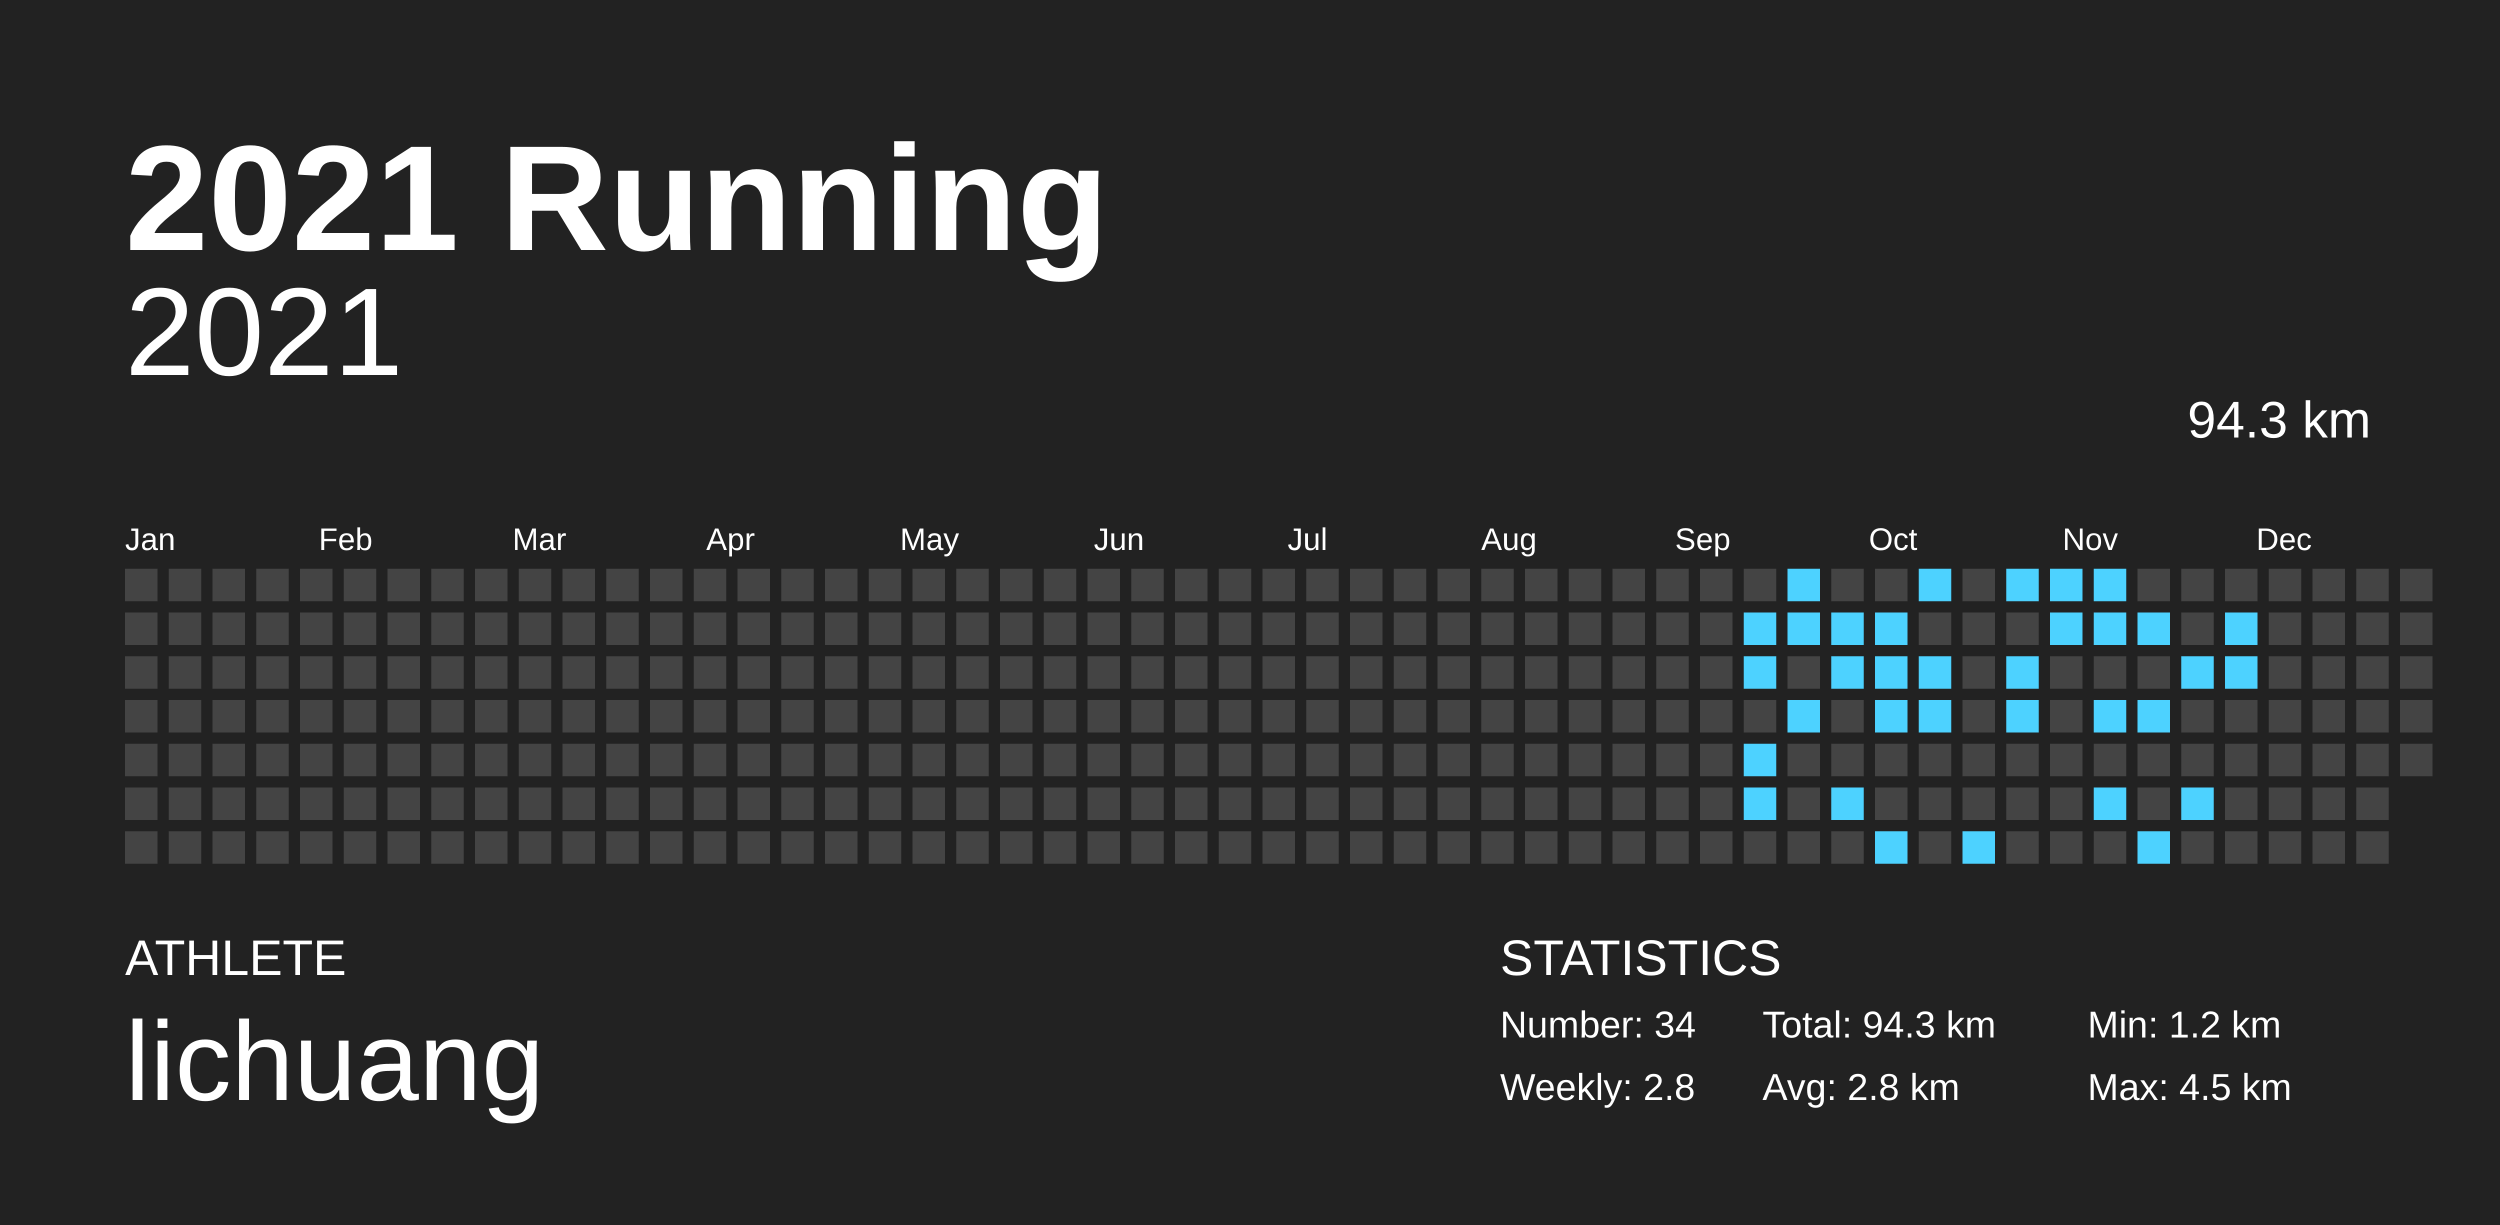
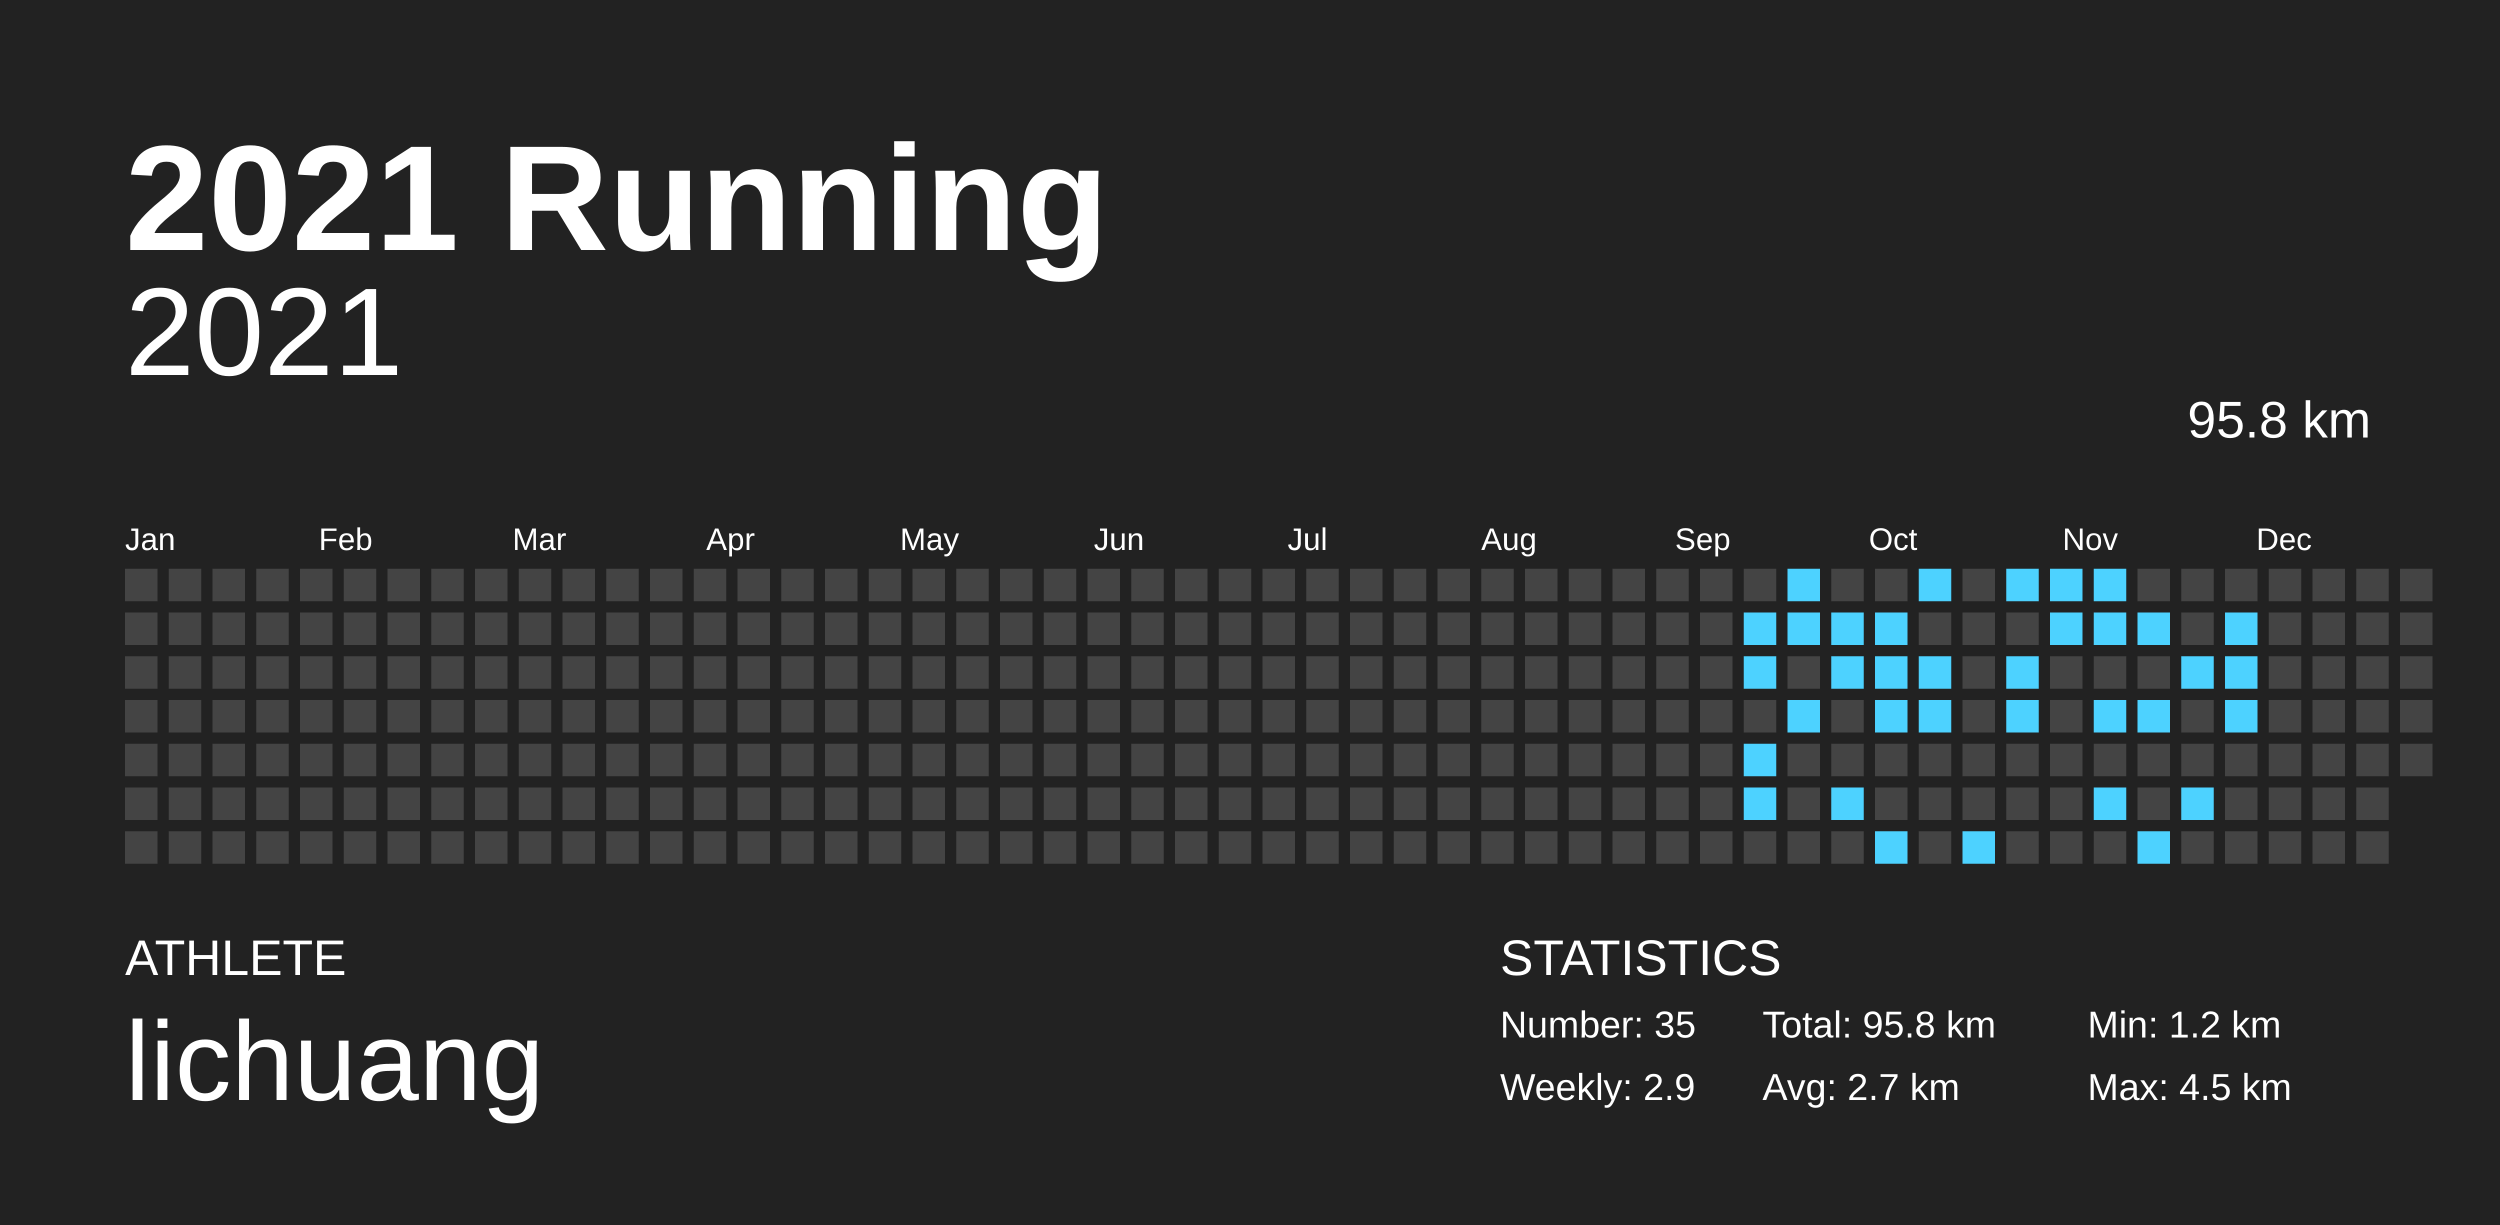
<svg xmlns="http://www.w3.org/2000/svg" baseProfile="full" height="98mm" version="1.1" viewBox="0,0,200,98" width="200mm">
  <defs />
  <rect fill="#222222" height="98" width="200" x="0" y="0" />
  <text fill="#FFFFFF" style="font-size:12px; font-family:Arial; font-weight:bold;" x="10" y="20">2021 Running</text>
  <text fill="#FFFFFF" style="font-size:4px; font-family:Arial" x="10" y="78">ATHLETE</text>
  <text fill="#FFFFFF" style="font-size:9px; font-family:Arial" x="10" y="88">lichuang</text>
  <text fill="#FFFFFF" style="font-size:4px; font-family:Arial" x="120" y="78">STATISTICS</text>
-   <text fill="#FFFFFF" style="font-size:3px; font-family:Arial" x="120" y="83">Number: 34</text>
-   <text fill="#FFFFFF" style="font-size:3px; font-family:Arial" x="120" y="88">Weekly: 2.8</text>
-   <text fill="#FFFFFF" style="font-size:3px; font-family:Arial" x="141" y="83">Total: 94.3 km</text>
-   <text fill="#FFFFFF" style="font-size:3px; font-family:Arial" x="141" y="88">Avg: 2.8 km</text>
+   <text fill="#FFFFFF" style="font-size:3px; font-family:Arial" x="120" y="83">Number: 35</text>
+   <text fill="#FFFFFF" style="font-size:3px; font-family:Arial" x="120" y="88">Weekly: 2.9</text>
+   <text fill="#FFFFFF" style="font-size:3px; font-family:Arial" x="141" y="83">Total: 95.8 km</text>
+   <text fill="#FFFFFF" style="font-size:3px; font-family:Arial" x="141" y="88">Avg: 2.7 km</text>
  <text fill="#FFFFFF" style="font-size:3px; font-family:Arial" x="167" y="83">Min: 1.2 km</text>
  <text fill="#FFFFFF" style="font-size:3px; font-family:Arial" x="167" y="88">Max: 4.5 km</text>
  <text alignment-baseline="hanging" fill="#FFFFFF" style="font-size:10.0px; font-family:Arial;" x="10" y="30">2021</text>
-   <text alignment-baseline="hanging" fill="#FFFFFF" style="font-size:4.125px; font-family:Arial;" x="175" y="35">94.3 km</text>
+   <text alignment-baseline="hanging" fill="#FFFFFF" style="font-size:4.125px; font-family:Arial;" x="175" y="35">95.8 km</text>
  <text fill="#FFFFFF" style="font-size:2.5px; font-family:Arial" x="10.0" y="44">Jan</text>
  <text fill="#FFFFFF" style="font-size:2.5px; font-family:Arial" x="25.5" y="44">Feb</text>
  <text fill="#FFFFFF" style="font-size:2.5px; font-family:Arial" x="41.0" y="44">Mar</text>
  <text fill="#FFFFFF" style="font-size:2.5px; font-family:Arial" x="56.5" y="44">Apr</text>
  <text fill="#FFFFFF" style="font-size:2.5px; font-family:Arial" x="72.0" y="44">May</text>
  <text fill="#FFFFFF" style="font-size:2.5px; font-family:Arial" x="87.5" y="44">Jun</text>
  <text fill="#FFFFFF" style="font-size:2.5px; font-family:Arial" x="103.0" y="44">Jul</text>
  <text fill="#FFFFFF" style="font-size:2.5px; font-family:Arial" x="118.5" y="44">Aug</text>
  <text fill="#FFFFFF" style="font-size:2.5px; font-family:Arial" x="134.0" y="44">Sep</text>
  <text fill="#FFFFFF" style="font-size:2.5px; font-family:Arial" x="149.5" y="44">Oct</text>
  <text fill="#FFFFFF" style="font-size:2.5px; font-family:Arial" x="165.0" y="44">Nov</text>
  <text fill="#FFFFFF" style="font-size:2.5px; font-family:Arial" x="180.5" y="44">Dec</text>
  <rect fill="#444444" height="2.6" width="2.6" x="10.0" y="45.5" />
  <rect fill="#444444" height="2.6" width="2.6" x="10.0" y="49.0" />
  <rect fill="#444444" height="2.6" width="2.6" x="10.0" y="52.5" />
  <rect fill="#444444" height="2.6" width="2.6" x="10.0" y="56.0" />
  <rect fill="#444444" height="2.6" width="2.6" x="10.0" y="59.5" />
  <rect fill="#444444" height="2.6" width="2.6" x="10.0" y="63.0" />
  <rect fill="#444444" height="2.6" width="2.6" x="10.0" y="66.5" />
  <rect fill="#444444" height="2.6" width="2.6" x="13.5" y="45.5" />
  <rect fill="#444444" height="2.6" width="2.6" x="13.5" y="49.0" />
  <rect fill="#444444" height="2.6" width="2.6" x="13.5" y="52.5" />
  <rect fill="#444444" height="2.6" width="2.6" x="13.5" y="56.0" />
  <rect fill="#444444" height="2.6" width="2.6" x="13.5" y="59.5" />
  <rect fill="#444444" height="2.6" width="2.6" x="13.5" y="63.0" />
  <rect fill="#444444" height="2.6" width="2.6" x="13.5" y="66.5" />
  <rect fill="#444444" height="2.6" width="2.6" x="17.0" y="45.5" />
  <rect fill="#444444" height="2.6" width="2.6" x="17.0" y="49.0" />
  <rect fill="#444444" height="2.6" width="2.6" x="17.0" y="52.5" />
  <rect fill="#444444" height="2.6" width="2.6" x="17.0" y="56.0" />
  <rect fill="#444444" height="2.6" width="2.6" x="17.0" y="59.5" />
  <rect fill="#444444" height="2.6" width="2.6" x="17.0" y="63.0" />
  <rect fill="#444444" height="2.6" width="2.6" x="17.0" y="66.5" />
  <rect fill="#444444" height="2.6" width="2.6" x="20.5" y="45.5" />
  <rect fill="#444444" height="2.6" width="2.6" x="20.5" y="49.0" />
  <rect fill="#444444" height="2.6" width="2.6" x="20.5" y="52.5" />
  <rect fill="#444444" height="2.6" width="2.6" x="20.5" y="56.0" />
  <rect fill="#444444" height="2.6" width="2.6" x="20.5" y="59.5" />
  <rect fill="#444444" height="2.6" width="2.6" x="20.5" y="63.0" />
  <rect fill="#444444" height="2.6" width="2.6" x="20.5" y="66.5" />
  <rect fill="#444444" height="2.6" width="2.6" x="24.0" y="45.5" />
  <rect fill="#444444" height="2.6" width="2.6" x="24.0" y="49.0" />
  <rect fill="#444444" height="2.6" width="2.6" x="24.0" y="52.5" />
  <rect fill="#444444" height="2.6" width="2.6" x="24.0" y="56.0" />
  <rect fill="#444444" height="2.6" width="2.6" x="24.0" y="59.5" />
  <rect fill="#444444" height="2.6" width="2.6" x="24.0" y="63.0" />
  <rect fill="#444444" height="2.6" width="2.6" x="24.0" y="66.5" />
  <rect fill="#444444" height="2.6" width="2.6" x="27.5" y="45.5" />
  <rect fill="#444444" height="2.6" width="2.6" x="27.5" y="49.0" />
  <rect fill="#444444" height="2.6" width="2.6" x="27.5" y="52.5" />
  <rect fill="#444444" height="2.6" width="2.6" x="27.5" y="56.0" />
  <rect fill="#444444" height="2.6" width="2.6" x="27.5" y="59.5" />
  <rect fill="#444444" height="2.6" width="2.6" x="27.5" y="63.0" />
  <rect fill="#444444" height="2.6" width="2.6" x="27.5" y="66.5" />
  <rect fill="#444444" height="2.6" width="2.6" x="31.0" y="45.5" />
  <rect fill="#444444" height="2.6" width="2.6" x="31.0" y="49.0" />
  <rect fill="#444444" height="2.6" width="2.6" x="31.0" y="52.5" />
  <rect fill="#444444" height="2.6" width="2.6" x="31.0" y="56.0" />
  <rect fill="#444444" height="2.6" width="2.6" x="31.0" y="59.5" />
  <rect fill="#444444" height="2.6" width="2.6" x="31.0" y="63.0" />
  <rect fill="#444444" height="2.6" width="2.6" x="31.0" y="66.5" />
  <rect fill="#444444" height="2.6" width="2.6" x="34.5" y="45.5" />
  <rect fill="#444444" height="2.6" width="2.6" x="34.5" y="49.0" />
  <rect fill="#444444" height="2.6" width="2.6" x="34.5" y="52.5" />
  <rect fill="#444444" height="2.6" width="2.6" x="34.5" y="56.0" />
  <rect fill="#444444" height="2.6" width="2.6" x="34.5" y="59.5" />
  <rect fill="#444444" height="2.6" width="2.6" x="34.5" y="63.0" />
  <rect fill="#444444" height="2.6" width="2.6" x="34.5" y="66.5" />
  <rect fill="#444444" height="2.6" width="2.6" x="38.0" y="45.5" />
  <rect fill="#444444" height="2.6" width="2.6" x="38.0" y="49.0" />
  <rect fill="#444444" height="2.6" width="2.6" x="38.0" y="52.5" />
  <rect fill="#444444" height="2.6" width="2.6" x="38.0" y="56.0" />
  <rect fill="#444444" height="2.6" width="2.6" x="38.0" y="59.5" />
  <rect fill="#444444" height="2.6" width="2.6" x="38.0" y="63.0" />
  <rect fill="#444444" height="2.6" width="2.6" x="38.0" y="66.5" />
  <rect fill="#444444" height="2.6" width="2.6" x="41.5" y="45.5" />
  <rect fill="#444444" height="2.6" width="2.6" x="41.5" y="49.0" />
  <rect fill="#444444" height="2.6" width="2.6" x="41.5" y="52.5" />
  <rect fill="#444444" height="2.6" width="2.6" x="41.5" y="56.0" />
  <rect fill="#444444" height="2.6" width="2.6" x="41.5" y="59.5" />
  <rect fill="#444444" height="2.6" width="2.6" x="41.5" y="63.0" />
  <rect fill="#444444" height="2.6" width="2.6" x="41.5" y="66.5" />
  <rect fill="#444444" height="2.6" width="2.6" x="45.0" y="45.5" />
  <rect fill="#444444" height="2.6" width="2.6" x="45.0" y="49.0" />
  <rect fill="#444444" height="2.6" width="2.6" x="45.0" y="52.5" />
  <rect fill="#444444" height="2.6" width="2.6" x="45.0" y="56.0" />
  <rect fill="#444444" height="2.6" width="2.6" x="45.0" y="59.5" />
  <rect fill="#444444" height="2.6" width="2.6" x="45.0" y="63.0" />
  <rect fill="#444444" height="2.6" width="2.6" x="45.0" y="66.5" />
  <rect fill="#444444" height="2.6" width="2.6" x="48.5" y="45.5" />
  <rect fill="#444444" height="2.6" width="2.6" x="48.5" y="49.0" />
  <rect fill="#444444" height="2.6" width="2.6" x="48.5" y="52.5" />
  <rect fill="#444444" height="2.6" width="2.6" x="48.5" y="56.0" />
  <rect fill="#444444" height="2.6" width="2.6" x="48.5" y="59.5" />
  <rect fill="#444444" height="2.6" width="2.6" x="48.5" y="63.0" />
  <rect fill="#444444" height="2.6" width="2.6" x="48.5" y="66.5" />
  <rect fill="#444444" height="2.6" width="2.6" x="52.0" y="45.5" />
  <rect fill="#444444" height="2.6" width="2.6" x="52.0" y="49.0" />
  <rect fill="#444444" height="2.6" width="2.6" x="52.0" y="52.5" />
  <rect fill="#444444" height="2.6" width="2.6" x="52.0" y="56.0" />
  <rect fill="#444444" height="2.6" width="2.6" x="52.0" y="59.5" />
  <rect fill="#444444" height="2.6" width="2.6" x="52.0" y="63.0" />
  <rect fill="#444444" height="2.6" width="2.6" x="52.0" y="66.5" />
  <rect fill="#444444" height="2.6" width="2.6" x="55.5" y="45.5" />
  <rect fill="#444444" height="2.6" width="2.6" x="55.5" y="49.0" />
  <rect fill="#444444" height="2.6" width="2.6" x="55.5" y="52.5" />
  <rect fill="#444444" height="2.6" width="2.6" x="55.5" y="56.0" />
  <rect fill="#444444" height="2.6" width="2.6" x="55.5" y="59.5" />
  <rect fill="#444444" height="2.6" width="2.6" x="55.5" y="63.0" />
  <rect fill="#444444" height="2.6" width="2.6" x="55.5" y="66.5" />
  <rect fill="#444444" height="2.6" width="2.6" x="59.0" y="45.5" />
  <rect fill="#444444" height="2.6" width="2.6" x="59.0" y="49.0" />
  <rect fill="#444444" height="2.6" width="2.6" x="59.0" y="52.5" />
  <rect fill="#444444" height="2.6" width="2.6" x="59.0" y="56.0" />
  <rect fill="#444444" height="2.6" width="2.6" x="59.0" y="59.5" />
  <rect fill="#444444" height="2.6" width="2.6" x="59.0" y="63.0" />
  <rect fill="#444444" height="2.6" width="2.6" x="59.0" y="66.5" />
  <rect fill="#444444" height="2.6" width="2.6" x="62.5" y="45.5" />
  <rect fill="#444444" height="2.6" width="2.6" x="62.5" y="49.0" />
  <rect fill="#444444" height="2.6" width="2.6" x="62.5" y="52.5" />
  <rect fill="#444444" height="2.6" width="2.6" x="62.5" y="56.0" />
  <rect fill="#444444" height="2.6" width="2.6" x="62.5" y="59.5" />
  <rect fill="#444444" height="2.6" width="2.6" x="62.5" y="63.0" />
  <rect fill="#444444" height="2.6" width="2.6" x="62.5" y="66.5" />
  <rect fill="#444444" height="2.6" width="2.6" x="66.0" y="45.5" />
  <rect fill="#444444" height="2.6" width="2.6" x="66.0" y="49.0" />
  <rect fill="#444444" height="2.6" width="2.6" x="66.0" y="52.5" />
  <rect fill="#444444" height="2.6" width="2.6" x="66.0" y="56.0" />
  <rect fill="#444444" height="2.6" width="2.6" x="66.0" y="59.5" />
  <rect fill="#444444" height="2.6" width="2.6" x="66.0" y="63.0" />
  <rect fill="#444444" height="2.6" width="2.6" x="66.0" y="66.5" />
  <rect fill="#444444" height="2.6" width="2.6" x="69.5" y="45.5" />
  <rect fill="#444444" height="2.6" width="2.6" x="69.5" y="49.0" />
  <rect fill="#444444" height="2.6" width="2.6" x="69.5" y="52.5" />
  <rect fill="#444444" height="2.6" width="2.6" x="69.5" y="56.0" />
  <rect fill="#444444" height="2.6" width="2.6" x="69.5" y="59.5" />
  <rect fill="#444444" height="2.6" width="2.6" x="69.5" y="63.0" />
  <rect fill="#444444" height="2.6" width="2.6" x="69.5" y="66.5" />
  <rect fill="#444444" height="2.6" width="2.6" x="73.0" y="45.5" />
  <rect fill="#444444" height="2.6" width="2.6" x="73.0" y="49.0" />
  <rect fill="#444444" height="2.6" width="2.6" x="73.0" y="52.5" />
  <rect fill="#444444" height="2.6" width="2.6" x="73.0" y="56.0" />
  <rect fill="#444444" height="2.6" width="2.6" x="73.0" y="59.5" />
  <rect fill="#444444" height="2.6" width="2.6" x="73.0" y="63.0" />
  <rect fill="#444444" height="2.6" width="2.6" x="73.0" y="66.5" />
  <rect fill="#444444" height="2.6" width="2.6" x="76.5" y="45.5" />
  <rect fill="#444444" height="2.6" width="2.6" x="76.5" y="49.0" />
  <rect fill="#444444" height="2.6" width="2.6" x="76.5" y="52.5" />
  <rect fill="#444444" height="2.6" width="2.6" x="76.5" y="56.0" />
  <rect fill="#444444" height="2.6" width="2.6" x="76.5" y="59.5" />
  <rect fill="#444444" height="2.6" width="2.6" x="76.5" y="63.0" />
  <rect fill="#444444" height="2.6" width="2.6" x="76.5" y="66.5" />
  <rect fill="#444444" height="2.6" width="2.6" x="80.0" y="45.5" />
  <rect fill="#444444" height="2.6" width="2.6" x="80.0" y="49.0" />
  <rect fill="#444444" height="2.6" width="2.6" x="80.0" y="52.5" />
  <rect fill="#444444" height="2.6" width="2.6" x="80.0" y="56.0" />
  <rect fill="#444444" height="2.6" width="2.6" x="80.0" y="59.5" />
  <rect fill="#444444" height="2.6" width="2.6" x="80.0" y="63.0" />
  <rect fill="#444444" height="2.6" width="2.6" x="80.0" y="66.5" />
  <rect fill="#444444" height="2.6" width="2.6" x="83.5" y="45.5" />
  <rect fill="#444444" height="2.6" width="2.6" x="83.5" y="49.0" />
  <rect fill="#444444" height="2.6" width="2.6" x="83.5" y="52.5" />
  <rect fill="#444444" height="2.6" width="2.6" x="83.5" y="56.0" />
  <rect fill="#444444" height="2.6" width="2.6" x="83.5" y="59.5" />
  <rect fill="#444444" height="2.6" width="2.6" x="83.5" y="63.0" />
  <rect fill="#444444" height="2.6" width="2.6" x="83.5" y="66.5" />
  <rect fill="#444444" height="2.6" width="2.6" x="87.0" y="45.5" />
  <rect fill="#444444" height="2.6" width="2.6" x="87.0" y="49.0" />
  <rect fill="#444444" height="2.6" width="2.6" x="87.0" y="52.5" />
  <rect fill="#444444" height="2.6" width="2.6" x="87.0" y="56.0" />
  <rect fill="#444444" height="2.6" width="2.6" x="87.0" y="59.5" />
  <rect fill="#444444" height="2.6" width="2.6" x="87.0" y="63.0" />
  <rect fill="#444444" height="2.6" width="2.6" x="87.0" y="66.5" />
  <rect fill="#444444" height="2.6" width="2.6" x="90.5" y="45.5" />
  <rect fill="#444444" height="2.6" width="2.6" x="90.5" y="49.0" />
  <rect fill="#444444" height="2.6" width="2.6" x="90.5" y="52.5" />
  <rect fill="#444444" height="2.6" width="2.6" x="90.5" y="56.0" />
  <rect fill="#444444" height="2.6" width="2.6" x="90.5" y="59.5" />
  <rect fill="#444444" height="2.6" width="2.6" x="90.5" y="63.0" />
  <rect fill="#444444" height="2.6" width="2.6" x="90.5" y="66.5" />
  <rect fill="#444444" height="2.6" width="2.6" x="94.0" y="45.5" />
  <rect fill="#444444" height="2.6" width="2.6" x="94.0" y="49.0" />
  <rect fill="#444444" height="2.6" width="2.6" x="94.0" y="52.5" />
  <rect fill="#444444" height="2.6" width="2.6" x="94.0" y="56.0" />
  <rect fill="#444444" height="2.6" width="2.6" x="94.0" y="59.5" />
  <rect fill="#444444" height="2.6" width="2.6" x="94.0" y="63.0" />
  <rect fill="#444444" height="2.6" width="2.6" x="94.0" y="66.5" />
  <rect fill="#444444" height="2.6" width="2.6" x="97.5" y="45.5" />
  <rect fill="#444444" height="2.6" width="2.6" x="97.5" y="49.0" />
  <rect fill="#444444" height="2.6" width="2.6" x="97.5" y="52.5" />
  <rect fill="#444444" height="2.6" width="2.6" x="97.5" y="56.0" />
  <rect fill="#444444" height="2.6" width="2.6" x="97.5" y="59.5" />
  <rect fill="#444444" height="2.6" width="2.6" x="97.5" y="63.0" />
  <rect fill="#444444" height="2.6" width="2.6" x="97.5" y="66.5" />
  <rect fill="#444444" height="2.6" width="2.6" x="101.0" y="45.5" />
  <rect fill="#444444" height="2.6" width="2.6" x="101.0" y="49.0" />
  <rect fill="#444444" height="2.6" width="2.6" x="101.0" y="52.5" />
  <rect fill="#444444" height="2.6" width="2.6" x="101.0" y="56.0" />
  <rect fill="#444444" height="2.6" width="2.6" x="101.0" y="59.5" />
  <rect fill="#444444" height="2.6" width="2.6" x="101.0" y="63.0" />
  <rect fill="#444444" height="2.6" width="2.6" x="101.0" y="66.5" />
  <rect fill="#444444" height="2.6" width="2.6" x="104.5" y="45.5" />
  <rect fill="#444444" height="2.6" width="2.6" x="104.5" y="49.0" />
  <rect fill="#444444" height="2.6" width="2.6" x="104.5" y="52.5" />
  <rect fill="#444444" height="2.6" width="2.6" x="104.5" y="56.0" />
  <rect fill="#444444" height="2.6" width="2.6" x="104.5" y="59.5" />
  <rect fill="#444444" height="2.6" width="2.6" x="104.5" y="63.0" />
  <rect fill="#444444" height="2.6" width="2.6" x="104.5" y="66.5" />
  <rect fill="#444444" height="2.6" width="2.6" x="108.0" y="45.5" />
  <rect fill="#444444" height="2.6" width="2.6" x="108.0" y="49.0" />
  <rect fill="#444444" height="2.6" width="2.6" x="108.0" y="52.5" />
  <rect fill="#444444" height="2.6" width="2.6" x="108.0" y="56.0" />
  <rect fill="#444444" height="2.6" width="2.6" x="108.0" y="59.5" />
  <rect fill="#444444" height="2.6" width="2.6" x="108.0" y="63.0" />
  <rect fill="#444444" height="2.6" width="2.6" x="108.0" y="66.5" />
  <rect fill="#444444" height="2.6" width="2.6" x="111.5" y="45.5" />
  <rect fill="#444444" height="2.6" width="2.6" x="111.5" y="49.0" />
  <rect fill="#444444" height="2.6" width="2.6" x="111.5" y="52.5" />
  <rect fill="#444444" height="2.6" width="2.6" x="111.5" y="56.0" />
  <rect fill="#444444" height="2.6" width="2.6" x="111.5" y="59.5" />
  <rect fill="#444444" height="2.6" width="2.6" x="111.5" y="63.0" />
  <rect fill="#444444" height="2.6" width="2.6" x="111.5" y="66.5" />
  <rect fill="#444444" height="2.6" width="2.6" x="115.0" y="45.5" />
  <rect fill="#444444" height="2.6" width="2.6" x="115.0" y="49.0" />
  <rect fill="#444444" height="2.6" width="2.6" x="115.0" y="52.5" />
  <rect fill="#444444" height="2.6" width="2.6" x="115.0" y="56.0" />
  <rect fill="#444444" height="2.6" width="2.6" x="115.0" y="59.5" />
  <rect fill="#444444" height="2.6" width="2.6" x="115.0" y="63.0" />
  <rect fill="#444444" height="2.6" width="2.6" x="115.0" y="66.5" />
  <rect fill="#444444" height="2.6" width="2.6" x="118.5" y="45.5" />
  <rect fill="#444444" height="2.6" width="2.6" x="118.5" y="49.0" />
  <rect fill="#444444" height="2.6" width="2.6" x="118.5" y="52.5" />
  <rect fill="#444444" height="2.6" width="2.6" x="118.5" y="56.0" />
  <rect fill="#444444" height="2.6" width="2.6" x="118.5" y="59.5" />
  <rect fill="#444444" height="2.6" width="2.6" x="118.5" y="63.0" />
  <rect fill="#444444" height="2.6" width="2.6" x="118.5" y="66.5" />
  <rect fill="#444444" height="2.6" width="2.6" x="122.0" y="45.5" />
  <rect fill="#444444" height="2.6" width="2.6" x="122.0" y="49.0" />
  <rect fill="#444444" height="2.6" width="2.6" x="122.0" y="52.5" />
  <rect fill="#444444" height="2.6" width="2.6" x="122.0" y="56.0" />
  <rect fill="#444444" height="2.6" width="2.6" x="122.0" y="59.5" />
  <rect fill="#444444" height="2.6" width="2.6" x="122.0" y="63.0" />
  <rect fill="#444444" height="2.6" width="2.6" x="122.0" y="66.5" />
  <rect fill="#444444" height="2.6" width="2.6" x="125.5" y="45.5" />
  <rect fill="#444444" height="2.6" width="2.6" x="125.5" y="49.0" />
  <rect fill="#444444" height="2.6" width="2.6" x="125.5" y="52.5" />
  <rect fill="#444444" height="2.6" width="2.6" x="125.5" y="56.0" />
  <rect fill="#444444" height="2.6" width="2.6" x="125.5" y="59.5" />
  <rect fill="#444444" height="2.6" width="2.6" x="125.5" y="63.0" />
  <rect fill="#444444" height="2.6" width="2.6" x="125.5" y="66.5" />
  <rect fill="#444444" height="2.6" width="2.6" x="129.0" y="45.5" />
  <rect fill="#444444" height="2.6" width="2.6" x="129.0" y="49.0" />
  <rect fill="#444444" height="2.6" width="2.6" x="129.0" y="52.5" />
  <rect fill="#444444" height="2.6" width="2.6" x="129.0" y="56.0" />
  <rect fill="#444444" height="2.6" width="2.6" x="129.0" y="59.5" />
  <rect fill="#444444" height="2.6" width="2.6" x="129.0" y="63.0" />
  <rect fill="#444444" height="2.6" width="2.6" x="129.0" y="66.5" />
  <rect fill="#444444" height="2.6" width="2.6" x="132.5" y="45.5" />
  <rect fill="#444444" height="2.6" width="2.6" x="132.5" y="49.0" />
  <rect fill="#444444" height="2.6" width="2.6" x="132.5" y="52.5" />
  <rect fill="#444444" height="2.6" width="2.6" x="132.5" y="56.0" />
  <rect fill="#444444" height="2.6" width="2.6" x="132.5" y="59.5" />
  <rect fill="#444444" height="2.6" width="2.6" x="132.5" y="63.0" />
  <rect fill="#444444" height="2.6" width="2.6" x="132.5" y="66.5" />
  <rect fill="#444444" height="2.6" width="2.6" x="136.0" y="45.5" />
  <rect fill="#444444" height="2.6" width="2.6" x="136.0" y="49.0" />
  <rect fill="#444444" height="2.6" width="2.6" x="136.0" y="52.5" />
  <rect fill="#444444" height="2.6" width="2.6" x="136.0" y="56.0" />
  <rect fill="#444444" height="2.6" width="2.6" x="136.0" y="59.5" />
  <rect fill="#444444" height="2.6" width="2.6" x="136.0" y="63.0" />
  <rect fill="#444444" height="2.6" width="2.6" x="136.0" y="66.5" />
  <rect fill="#444444" height="2.6" width="2.6" x="139.5" y="45.5" />
  <rect fill="#4dd2ff" height="2.6" width="2.6" x="139.5" y="49.0" />
  <rect fill="#4dd2ff" height="2.6" width="2.6" x="139.5" y="52.5" />
  <rect fill="#444444" height="2.6" width="2.6" x="139.5" y="56.0" />
  <rect fill="#4dd2ff" height="2.6" width="2.6" x="139.5" y="59.5" />
  <rect fill="#4dd2ff" height="2.6" width="2.6" x="139.5" y="63.0" />
  <rect fill="#444444" height="2.6" width="2.6" x="139.5" y="66.5" />
  <rect fill="#4dd2ff" height="2.6" width="2.6" x="143.0" y="45.5" />
  <rect fill="#4dd2ff" height="2.6" width="2.6" x="143.0" y="49.0" />
  <rect fill="#444444" height="2.6" width="2.6" x="143.0" y="52.5" />
  <rect fill="#4dd2ff" height="2.6" width="2.6" x="143.0" y="56.0" />
  <rect fill="#444444" height="2.6" width="2.6" x="143.0" y="59.5" />
  <rect fill="#444444" height="2.6" width="2.6" x="143.0" y="63.0" />
  <rect fill="#444444" height="2.6" width="2.6" x="143.0" y="66.5" />
  <rect fill="#444444" height="2.6" width="2.6" x="146.5" y="45.5" />
  <rect fill="#4dd2ff" height="2.6" width="2.6" x="146.5" y="49.0" />
  <rect fill="#4dd2ff" height="2.6" width="2.6" x="146.5" y="52.5" />
  <rect fill="#444444" height="2.6" width="2.6" x="146.5" y="56.0" />
  <rect fill="#444444" height="2.6" width="2.6" x="146.5" y="59.5" />
  <rect fill="#4dd2ff" height="2.6" width="2.6" x="146.5" y="63.0" />
  <rect fill="#444444" height="2.6" width="2.6" x="146.5" y="66.5" />
  <rect fill="#444444" height="2.6" width="2.6" x="150.0" y="45.5" />
  <rect fill="#4dd2ff" height="2.6" width="2.6" x="150.0" y="49.0" />
  <rect fill="#4dd2ff" height="2.6" width="2.6" x="150.0" y="52.5" />
  <rect fill="#4dd2ff" height="2.6" width="2.6" x="150.0" y="56.0" />
  <rect fill="#444444" height="2.6" width="2.6" x="150.0" y="59.5" />
  <rect fill="#444444" height="2.6" width="2.6" x="150.0" y="63.0" />
  <rect fill="#4dd2ff" height="2.6" width="2.6" x="150.0" y="66.5" />
  <rect fill="#4dd2ff" height="2.6" width="2.6" x="153.5" y="45.5" />
  <rect fill="#444444" height="2.6" width="2.6" x="153.5" y="49.0" />
  <rect fill="#4dd2ff" height="2.6" width="2.6" x="153.5" y="52.5" />
  <rect fill="#4dd2ff" height="2.6" width="2.6" x="153.5" y="56.0" />
  <rect fill="#444444" height="2.6" width="2.6" x="153.5" y="59.5" />
  <rect fill="#444444" height="2.6" width="2.6" x="153.5" y="63.0" />
  <rect fill="#444444" height="2.6" width="2.6" x="153.5" y="66.5" />
  <rect fill="#444444" height="2.6" width="2.6" x="157.0" y="45.5" />
  <rect fill="#444444" height="2.6" width="2.6" x="157.0" y="49.0" />
  <rect fill="#444444" height="2.6" width="2.6" x="157.0" y="52.5" />
  <rect fill="#444444" height="2.6" width="2.6" x="157.0" y="56.0" />
  <rect fill="#444444" height="2.6" width="2.6" x="157.0" y="59.5" />
  <rect fill="#444444" height="2.6" width="2.6" x="157.0" y="63.0" />
  <rect fill="#4dd2ff" height="2.6" width="2.6" x="157.0" y="66.5" />
  <rect fill="#4dd2ff" height="2.6" width="2.6" x="160.5" y="45.5" />
  <rect fill="#444444" height="2.6" width="2.6" x="160.5" y="49.0" />
  <rect fill="#4dd2ff" height="2.6" width="2.6" x="160.5" y="52.5" />
  <rect fill="#4dd2ff" height="2.6" width="2.6" x="160.5" y="56.0" />
  <rect fill="#444444" height="2.6" width="2.6" x="160.5" y="59.5" />
  <rect fill="#444444" height="2.6" width="2.6" x="160.5" y="63.0" />
  <rect fill="#444444" height="2.6" width="2.6" x="160.5" y="66.5" />
  <rect fill="#4dd2ff" height="2.6" width="2.6" x="164.0" y="45.5" />
  <rect fill="#4dd2ff" height="2.6" width="2.6" x="164.0" y="49.0" />
  <rect fill="#444444" height="2.6" width="2.6" x="164.0" y="52.5" />
  <rect fill="#444444" height="2.6" width="2.6" x="164.0" y="56.0" />
  <rect fill="#444444" height="2.6" width="2.6" x="164.0" y="59.5" />
  <rect fill="#444444" height="2.6" width="2.6" x="164.0" y="63.0" />
  <rect fill="#444444" height="2.6" width="2.6" x="164.0" y="66.5" />
  <rect fill="#4dd2ff" height="2.6" width="2.6" x="167.5" y="45.5" />
  <rect fill="#4dd2ff" height="2.6" width="2.6" x="167.5" y="49.0" />
  <rect fill="#444444" height="2.6" width="2.6" x="167.5" y="52.5" />
  <rect fill="#4dd2ff" height="2.6" width="2.6" x="167.5" y="56.0" />
  <rect fill="#444444" height="2.6" width="2.6" x="167.5" y="59.5" />
  <rect fill="#4dd2ff" height="2.6" width="2.6" x="167.5" y="63.0" />
  <rect fill="#444444" height="2.6" width="2.6" x="167.5" y="66.5" />
  <rect fill="#444444" height="2.6" width="2.6" x="171.0" y="45.5" />
  <rect fill="#4dd2ff" height="2.6" width="2.6" x="171.0" y="49.0" />
  <rect fill="#444444" height="2.6" width="2.6" x="171.0" y="52.5" />
  <rect fill="#4dd2ff" height="2.6" width="2.6" x="171.0" y="56.0" />
  <rect fill="#444444" height="2.6" width="2.6" x="171.0" y="59.5" />
  <rect fill="#444444" height="2.6" width="2.6" x="171.0" y="63.0" />
  <rect fill="#4dd2ff" height="2.6" width="2.6" x="171.0" y="66.5" />
  <rect fill="#444444" height="2.6" width="2.6" x="174.5" y="45.5" />
  <rect fill="#444444" height="2.6" width="2.6" x="174.5" y="49.0" />
  <rect fill="#4dd2ff" height="2.6" width="2.6" x="174.5" y="52.5" />
  <rect fill="#444444" height="2.6" width="2.6" x="174.5" y="56.0" />
  <rect fill="#444444" height="2.6" width="2.6" x="174.5" y="59.5" />
  <rect fill="#4dd2ff" height="2.6" width="2.6" x="174.5" y="63.0" />
  <rect fill="#444444" height="2.6" width="2.6" x="174.5" y="66.5" />
  <rect fill="#444444" height="2.6" width="2.6" x="178.0" y="45.5" />
  <rect fill="#4dd2ff" height="2.6" width="2.6" x="178.0" y="49.0" />
  <rect fill="#4dd2ff" height="2.6" width="2.6" x="178.0" y="52.5" />
-   <rect fill="#444444" height="2.6" width="2.6" x="178.0" y="56.0" />
+   <rect fill="#4dd2ff" height="2.6" width="2.6" x="178.0" y="56.0" />
  <rect fill="#444444" height="2.6" width="2.6" x="178.0" y="59.5" />
  <rect fill="#444444" height="2.6" width="2.6" x="178.0" y="63.0" />
  <rect fill="#444444" height="2.6" width="2.6" x="178.0" y="66.5" />
  <rect fill="#444444" height="2.6" width="2.6" x="181.5" y="45.5" />
  <rect fill="#444444" height="2.6" width="2.6" x="181.5" y="49.0" />
  <rect fill="#444444" height="2.6" width="2.6" x="181.5" y="52.5" />
  <rect fill="#444444" height="2.6" width="2.6" x="181.5" y="56.0" />
  <rect fill="#444444" height="2.6" width="2.6" x="181.5" y="59.5" />
  <rect fill="#444444" height="2.6" width="2.6" x="181.5" y="63.0" />
  <rect fill="#444444" height="2.6" width="2.6" x="181.5" y="66.5" />
  <rect fill="#444444" height="2.6" width="2.6" x="185.0" y="45.5" />
  <rect fill="#444444" height="2.6" width="2.6" x="185.0" y="49.0" />
  <rect fill="#444444" height="2.6" width="2.6" x="185.0" y="52.5" />
  <rect fill="#444444" height="2.6" width="2.6" x="185.0" y="56.0" />
  <rect fill="#444444" height="2.6" width="2.6" x="185.0" y="59.5" />
  <rect fill="#444444" height="2.6" width="2.6" x="185.0" y="63.0" />
  <rect fill="#444444" height="2.6" width="2.6" x="185.0" y="66.5" />
  <rect fill="#444444" height="2.6" width="2.6" x="188.5" y="45.5" />
  <rect fill="#444444" height="2.6" width="2.6" x="188.5" y="49.0" />
  <rect fill="#444444" height="2.6" width="2.6" x="188.5" y="52.5" />
  <rect fill="#444444" height="2.6" width="2.6" x="188.5" y="56.0" />
  <rect fill="#444444" height="2.6" width="2.6" x="188.5" y="59.5" />
  <rect fill="#444444" height="2.6" width="2.6" x="188.5" y="63.0" />
  <rect fill="#444444" height="2.6" width="2.6" x="188.5" y="66.5" />
  <rect fill="#444444" height="2.6" width="2.6" x="192.0" y="45.5" />
  <rect fill="#444444" height="2.6" width="2.6" x="192.0" y="49.0" />
  <rect fill="#444444" height="2.6" width="2.6" x="192.0" y="52.5" />
  <rect fill="#444444" height="2.6" width="2.6" x="192.0" y="56.0" />
  <rect fill="#444444" height="2.6" width="2.6" x="192.0" y="59.5" />
</svg>
